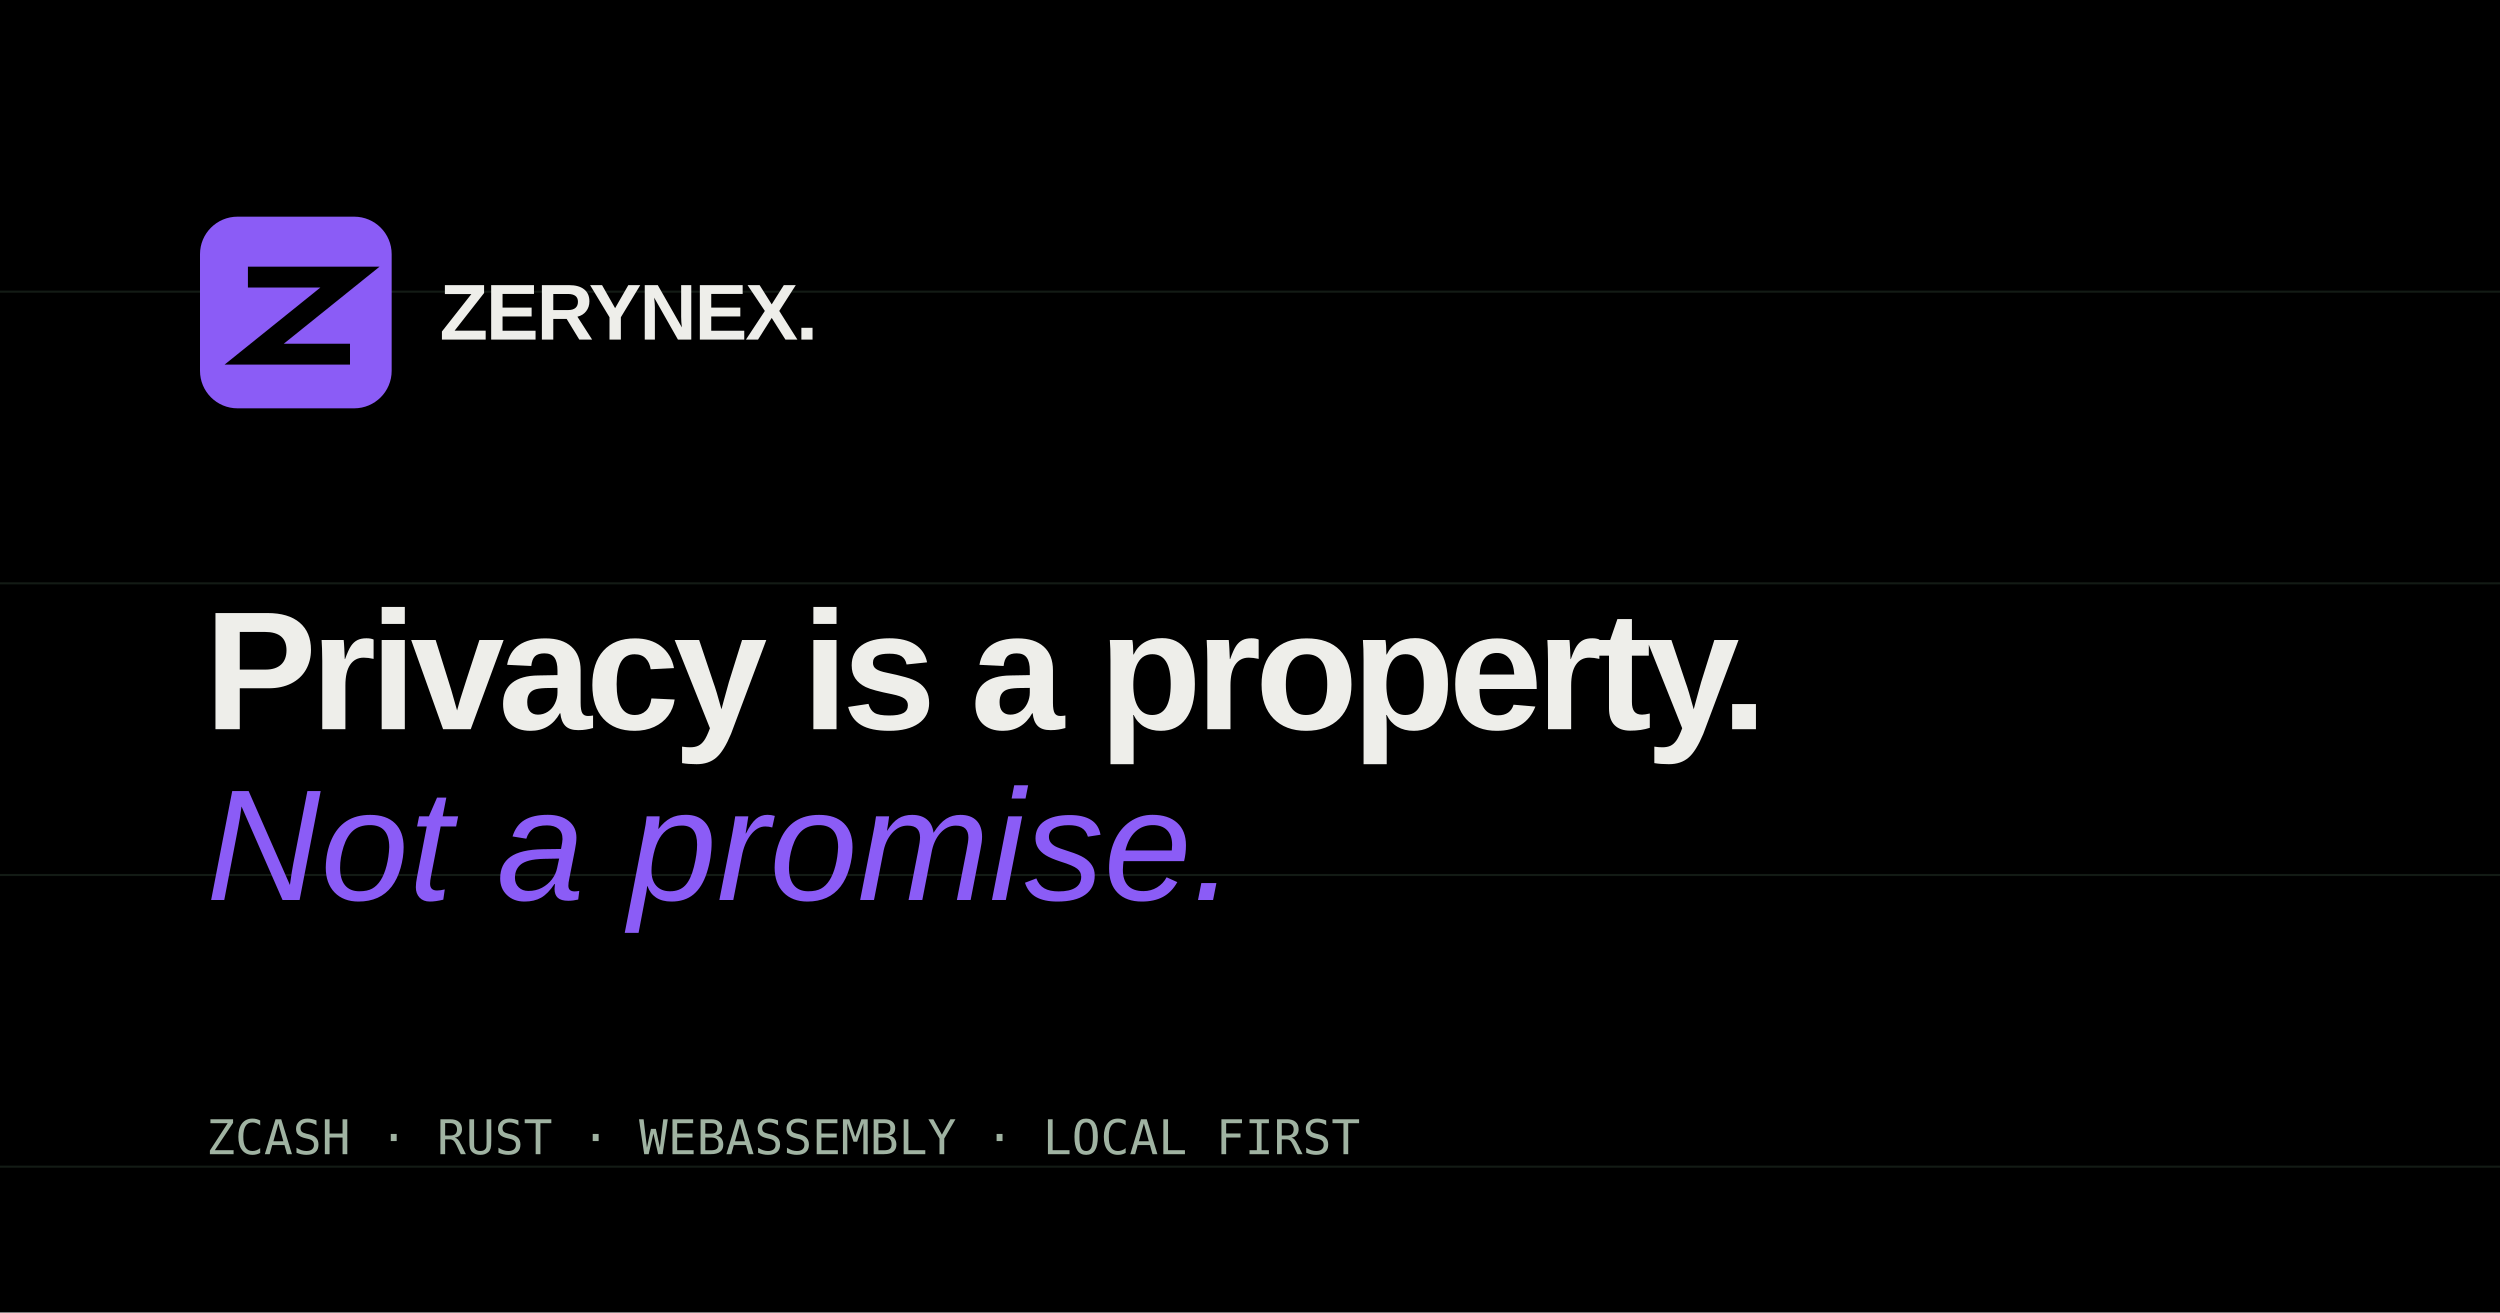
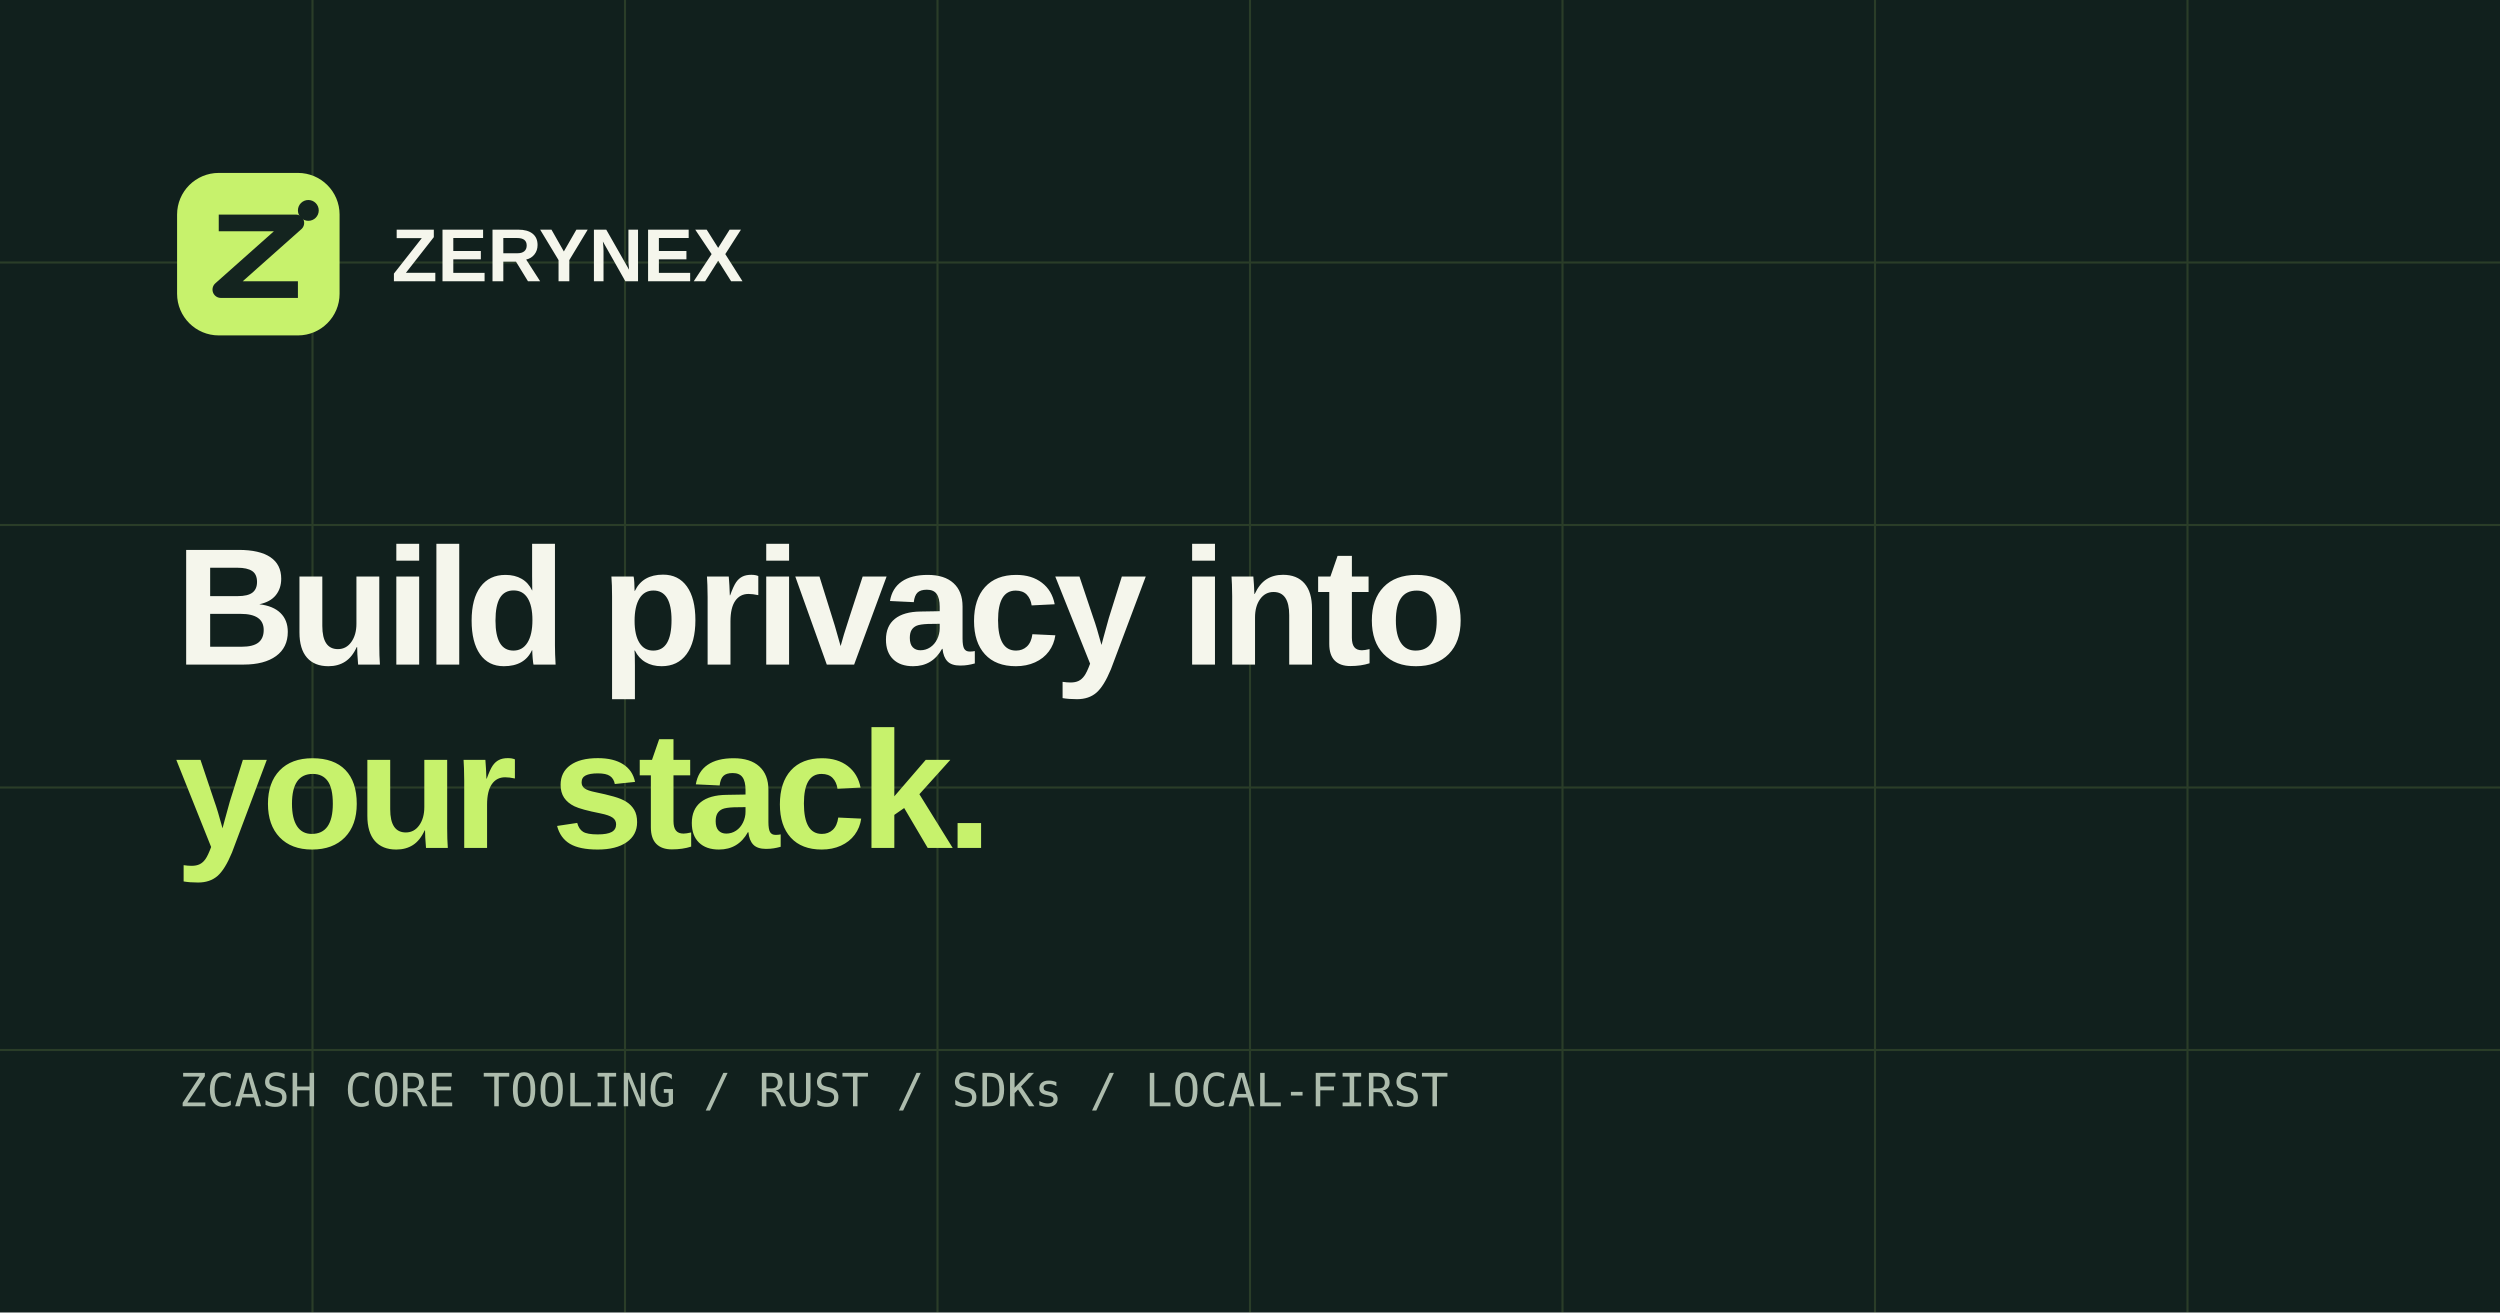
<svg xmlns="http://www.w3.org/2000/svg" width="1200" height="630" viewBox="0 0 1200 630">
-   <rect width="1200" height="630" fill="#000000" />
-   <path d="M0 140H1200M0 280H1200M0 420H1200M0 560H1200" stroke="#233127" opacity=".55" />
-   <rect x="96" y="104" width="92" height="92" rx="18" fill="#8b5cf6" />
-   <path d="M119 133H168L122 170H168" stroke="#000000" stroke-width="10" fill="none" />
-   <text x="211" y="163" fill="#eeeeea" font-family="Arial,sans-serif" font-size="38" font-weight="700" letter-spacing="-1">ZERYNEX.</text>
-   <text x="98" y="350" fill="#eeeeea" font-family="Arial,sans-serif" font-size="81" font-weight="700" letter-spacing="-3">Privacy is a property.</text>
-   <text x="99" y="432" fill="#8b5cf6" font-family="Arial,sans-serif" font-size="76" font-style="italic">Not a promise.</text>
-   <text x="99" y="554" fill="#a0b3a2" font-family="monospace" font-size="23">ZCASH · RUST · WEBASSEMBLY · LOCAL FIRST</text>
+   <rect width="1200" height="630" fill="#11201d" />
+   <g opacity=".14" stroke="#c7f26c">
+     <path d="M0 126H1200M0 252H1200M0 378H1200M0 504H1200" />
+     <path d="M150 0V630M300 0V630M450 0V630M600 0V630M750 0V630M900 0V630M1050 0V630" />
+   </g>
+   <rect x="85" y="83" width="78" height="78" rx="20" fill="#c7f26c" />
+   <path d="M105 107H142L106 139H143" stroke="#14241f" stroke-width="8" stroke-linejoin="round" fill="none" />
+   <circle cx="148" cy="101" r="5" fill="#14241f" />
+   <text x="188" y="135" fill="#f5f6ec" font-family="Arial,sans-serif" font-size="36" font-weight="700">ZERYNEX</text>
+   <text x="84" y="319" fill="#f5f6ec" font-family="Arial,sans-serif" font-size="80" font-weight="600" letter-spacing="-3">Build privacy into</text>
+   <text x="84" y="407" fill="#c7f26c" font-family="Arial,sans-serif" font-size="80" font-weight="600" letter-spacing="-3">your stack.</text>
+   <text x="86" y="531" fill="#adbcad" font-family="monospace" font-size="22">ZCASH CORE TOOLING   /   RUST   /   SDKs   /   LOCAL-FIRST</text>
</svg>
